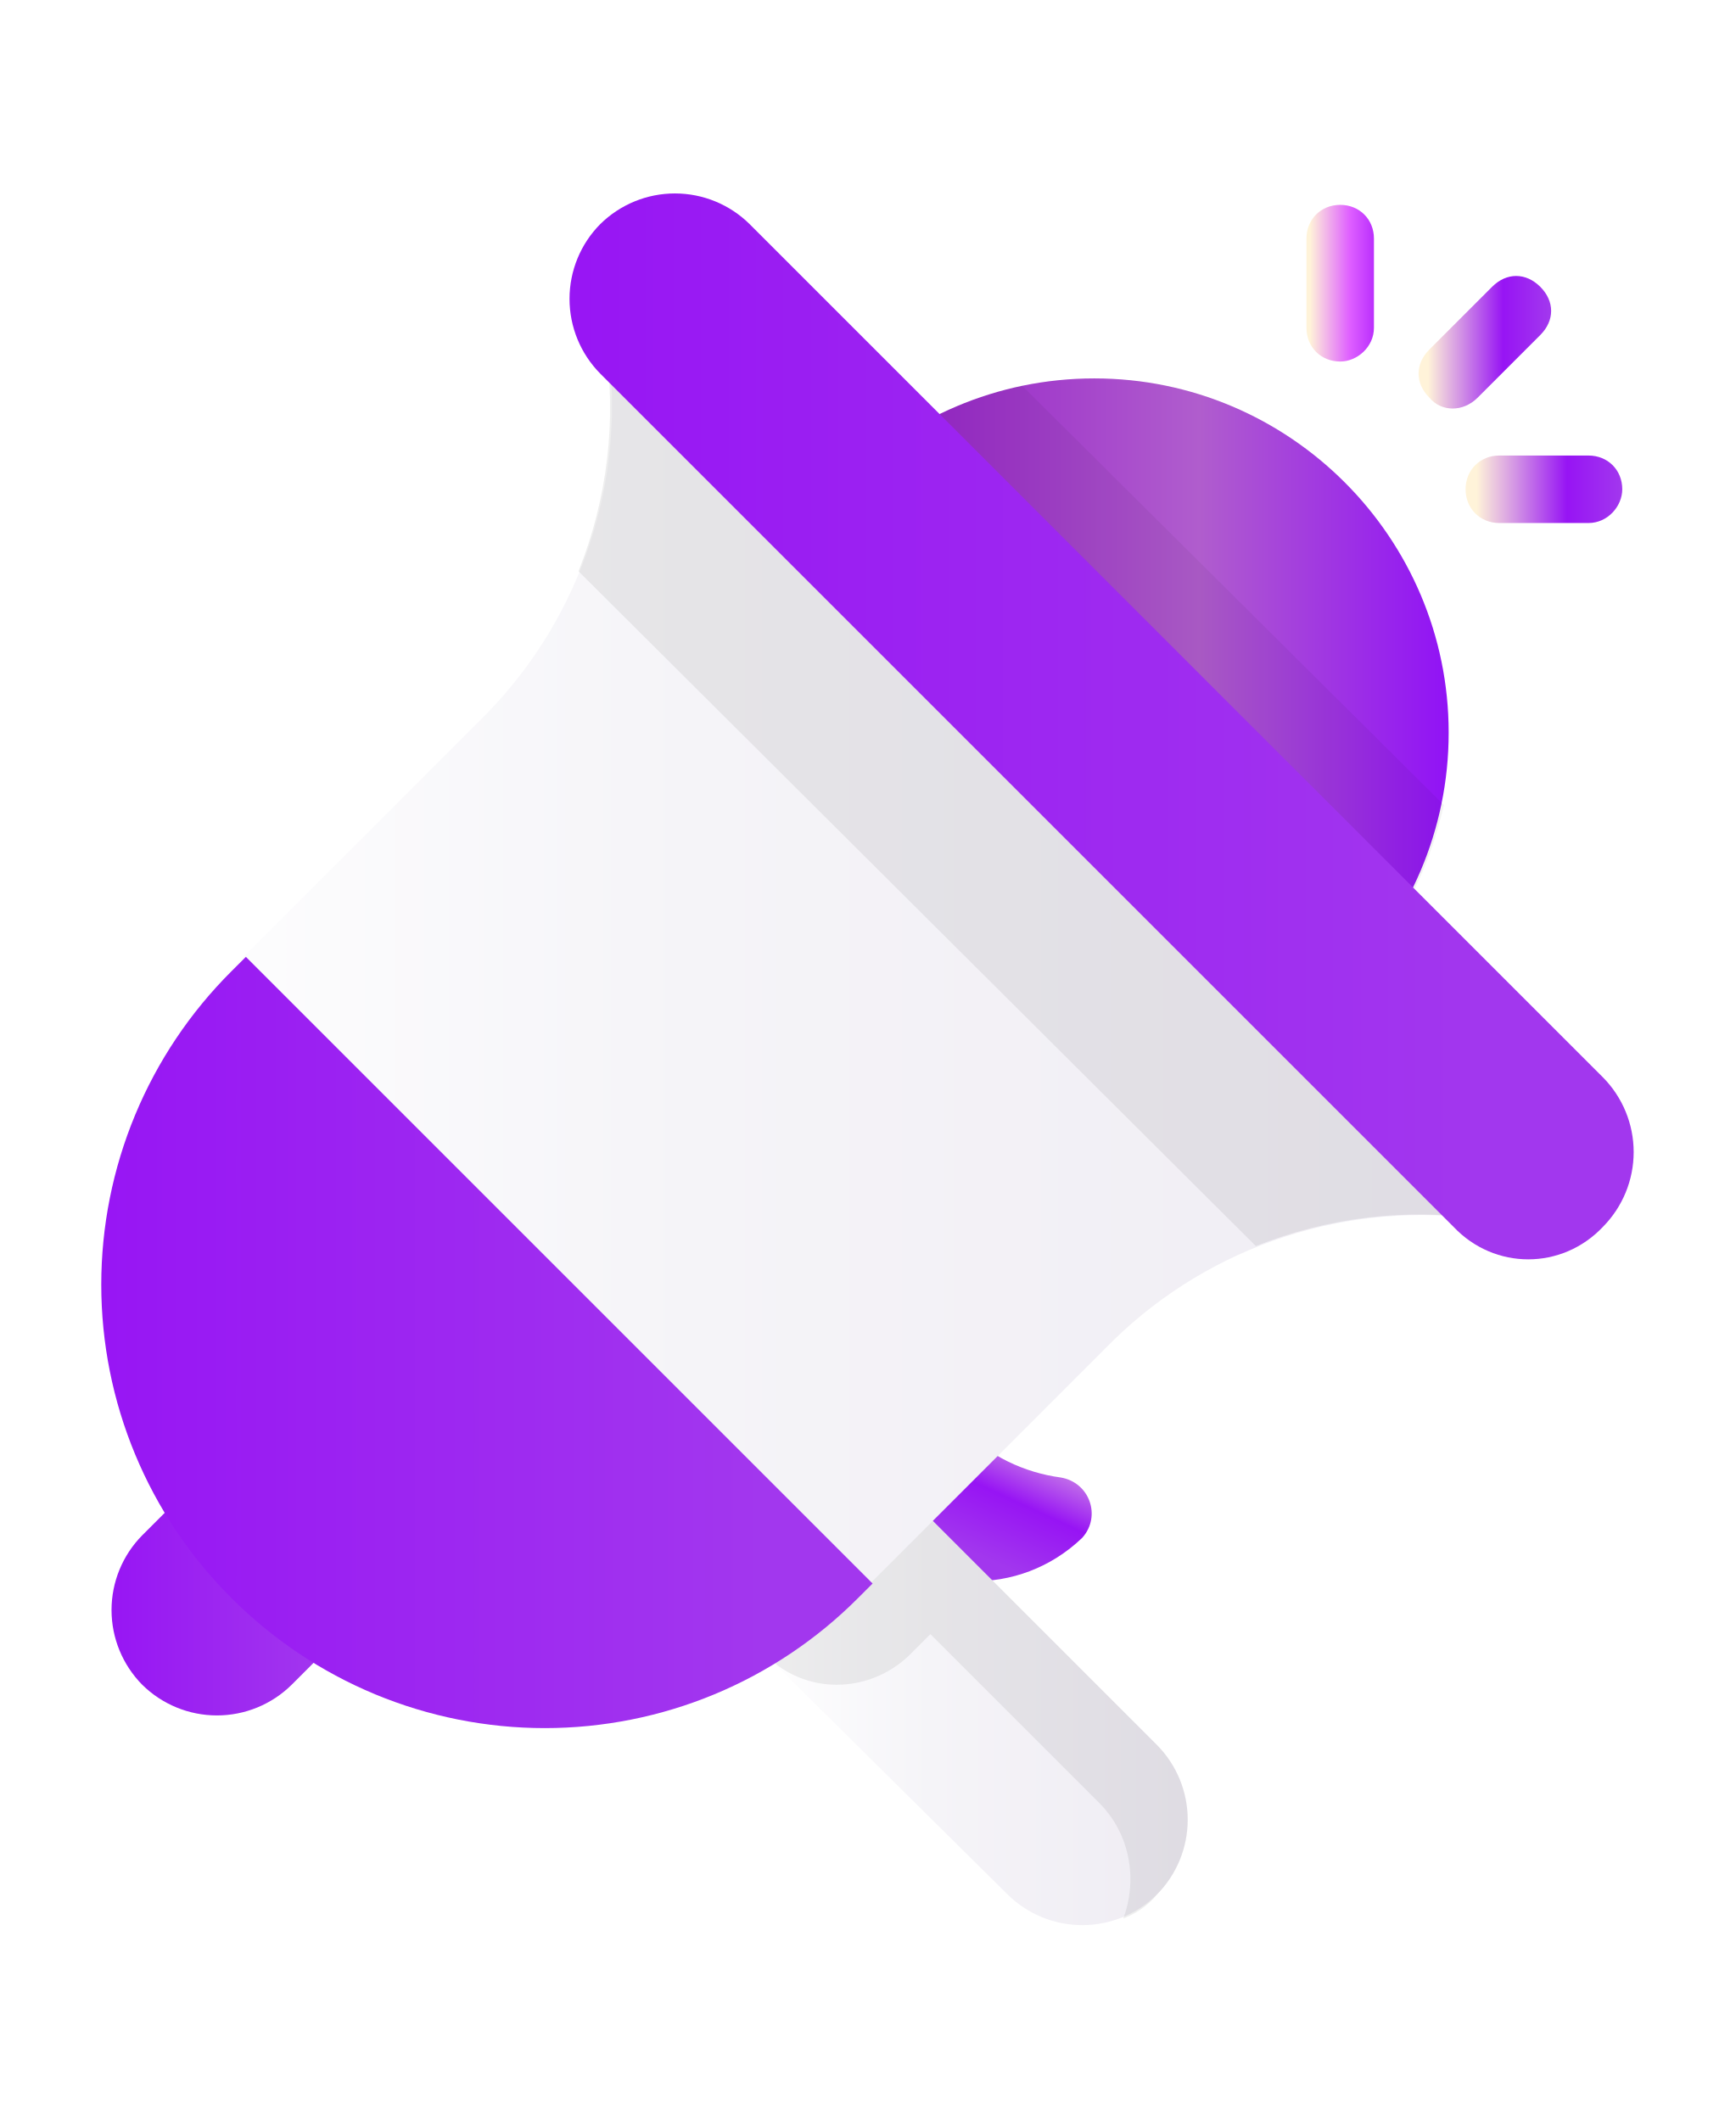
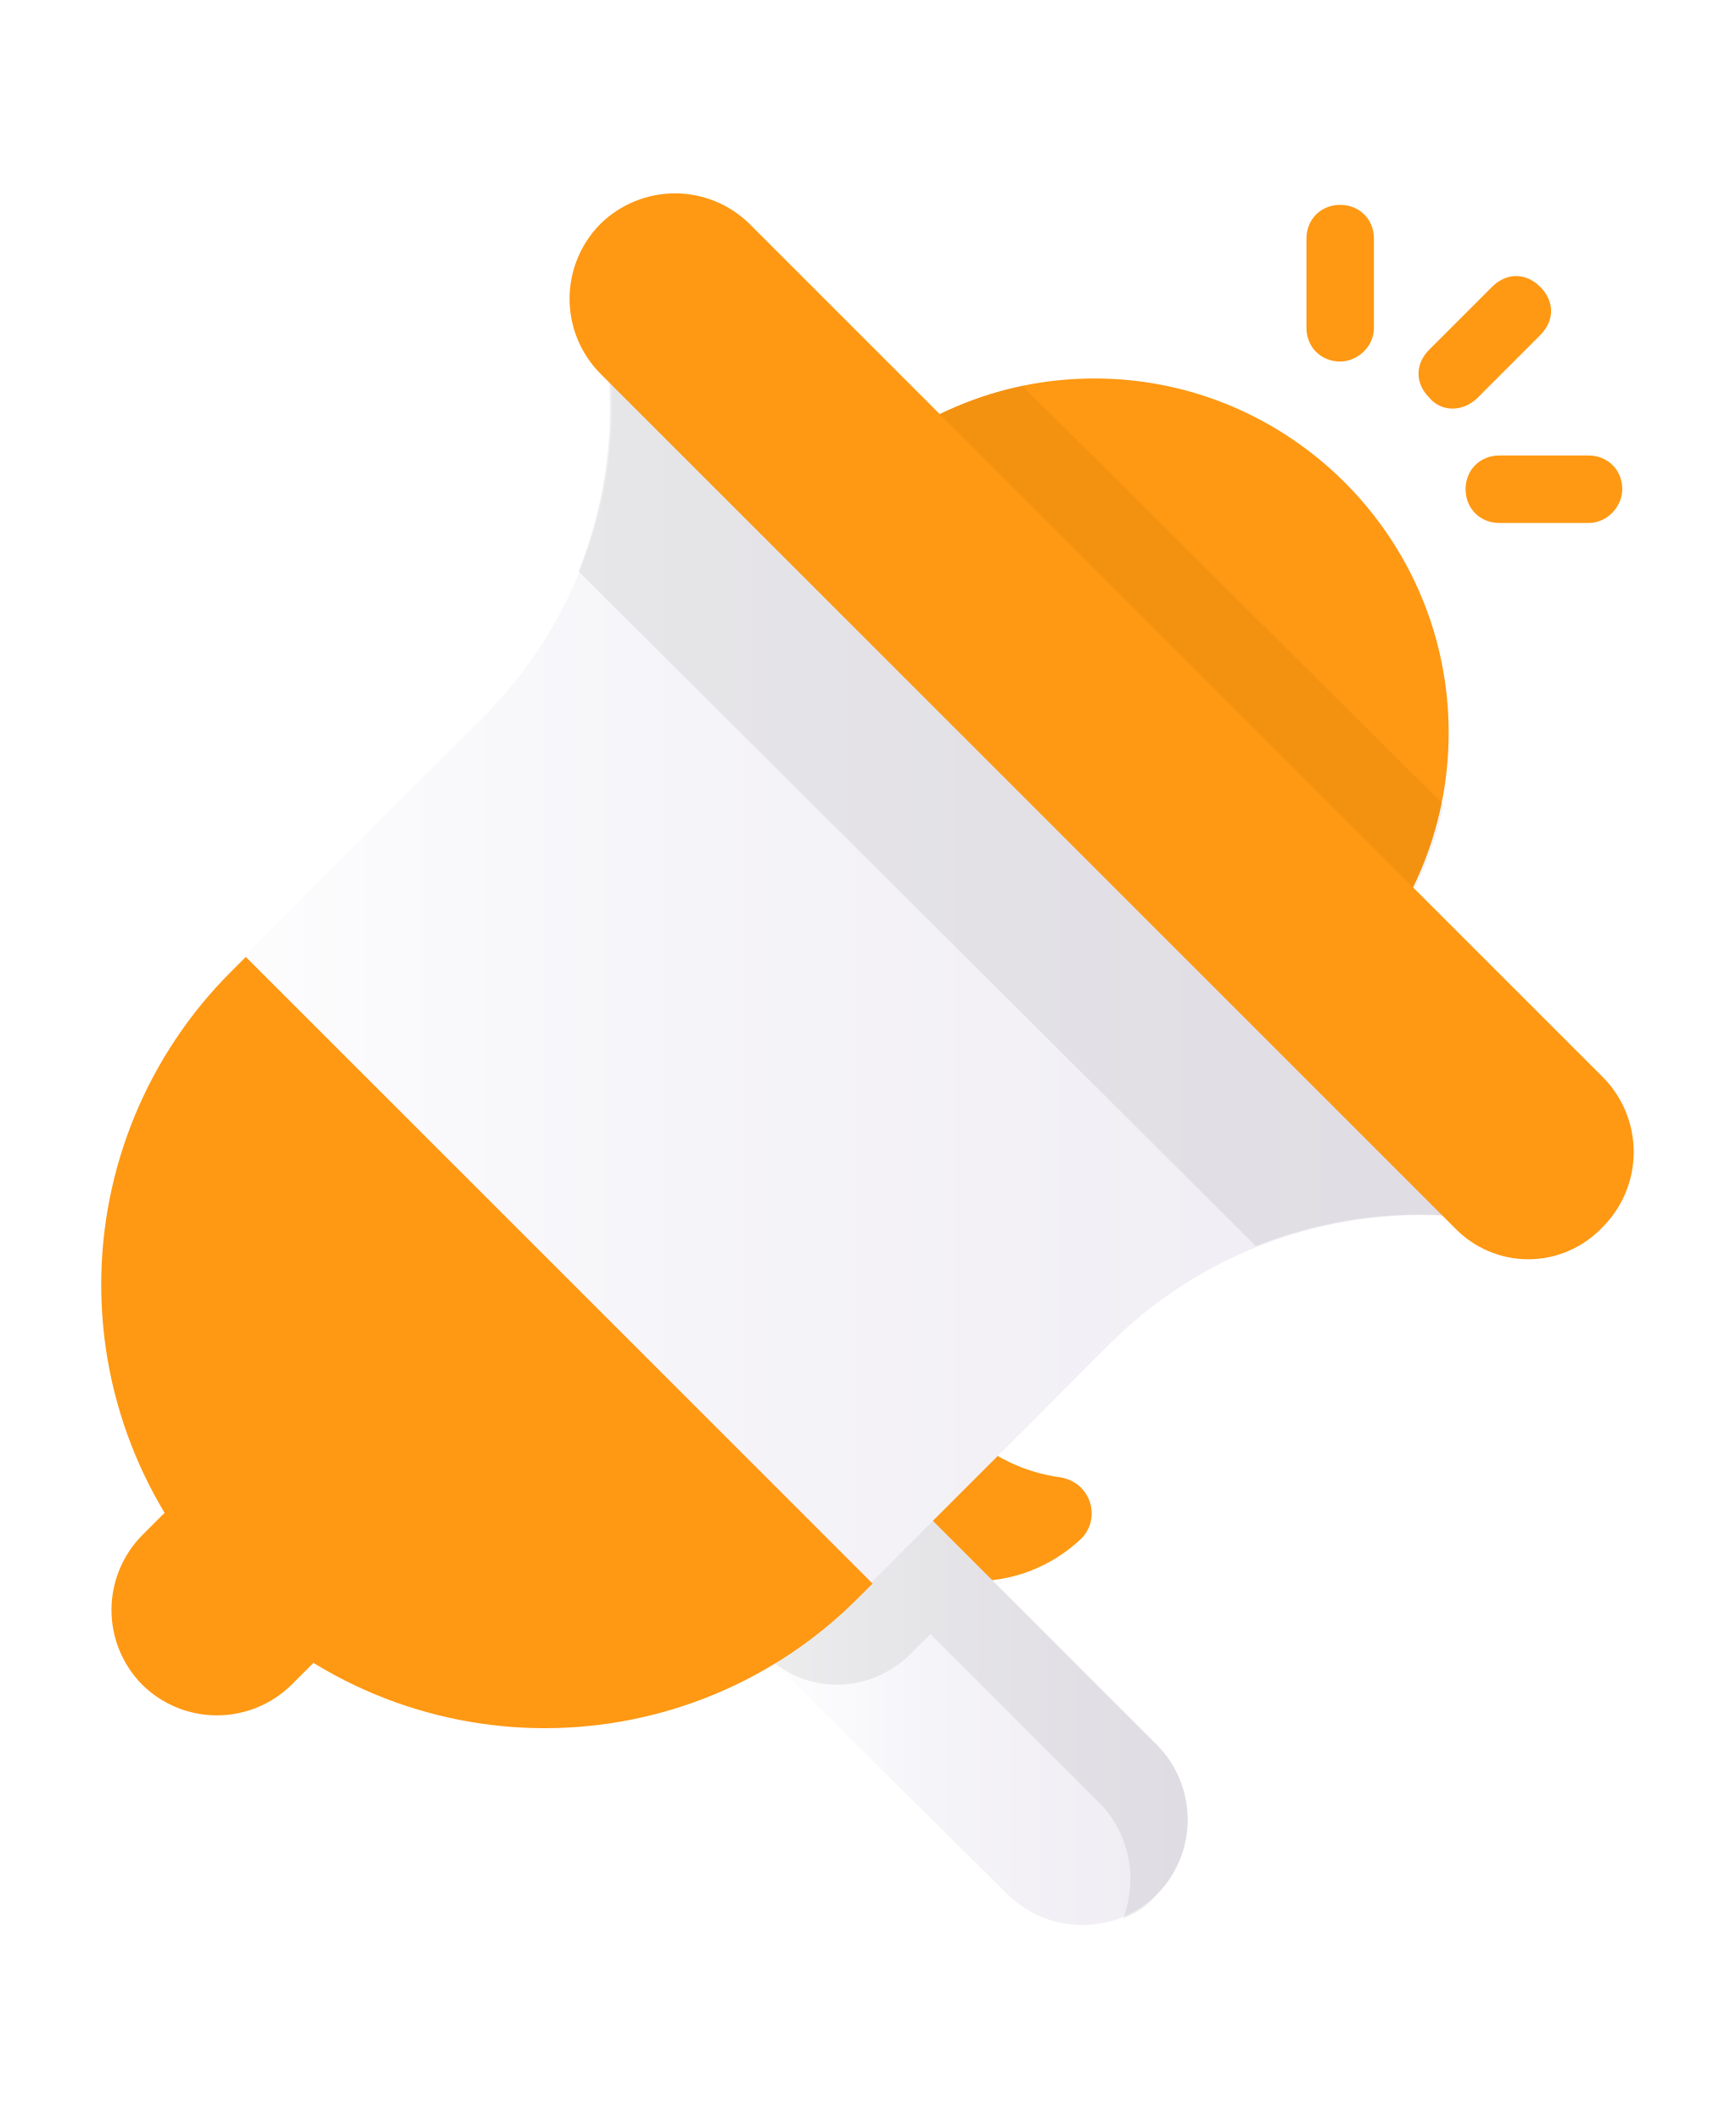
<svg xmlns="http://www.w3.org/2000/svg" width="72" height="88" viewBox="0 0 72 88" fill="none">
-   <path d="M40.001 59.3L35.801 63.5C38.201 66.2 42.301 66.3 44.901 63.8C45.701 62.9 45.201 61.5 44.001 61.3C42.501 61.1 41.001 60.4 40.001 59.3Z" fill="url(#paint0_linear_116_420)" />
-   <path d="M37.399 61.8L47.999 72.4C48.815 73.225 49.273 74.339 49.273 75.5C49.273 76.66 48.815 77.774 47.999 78.6C47.174 79.416 46.06 79.873 44.899 79.873C43.739 79.873 42.625 79.416 41.799 78.6L31.199 68.1L37.399 61.8Z" fill="url(#paint1_linear_116_420)" />
-   <path opacity="0.07" d="M31.199 68.1L31.799 68.7C33.399 70.3 35.999 70.3 37.699 68.7L38.599 67.8L45.599 74.8C46.899 76.1 47.199 78 46.599 79.6C47.099 79.4 47.599 79.1 47.999 78.6C48.815 77.774 49.273 76.66 49.273 75.5C49.273 74.339 48.815 73.225 47.999 72.4L37.399 61.8L31.199 68.1Z" fill="black" />
-   <path d="M45.399 45.1C53.499 45.1 60.099 38.5 60.099 30.4C60.099 22.3 53.499 15.7 45.399 15.7C37.299 15.7 30.699 22.3 30.699 30.4C30.699 38.5 37.299 45.1 45.399 45.1Z" fill="url(#paint2_linear_116_420)" />
+   <path d="M40.001 59.297L35.801 63.497C38.201 66.197 42.301 66.297 44.901 63.797C45.701 62.897 45.201 61.497 44.001 61.297C42.501 61.097 41.001 60.397 40.001 59.297Z" fill="url(#paint0_linear_102_7259)" />
+   <path d="M37.399 61.797L47.999 72.397C48.815 73.222 49.273 74.336 49.273 75.497C49.273 76.658 48.815 77.771 47.999 78.597C47.174 79.413 46.06 79.87 44.899 79.87C43.739 79.87 42.625 79.413 41.799 78.597L31.199 68.097L37.399 61.797Z" fill="url(#paint1_linear_102_7259)" />
+   <path opacity="0.07" d="M31.199 68.097L31.799 68.697C33.399 70.297 35.999 70.297 37.699 68.697L38.599 67.797L45.599 74.797C46.899 76.097 47.199 77.997 46.599 79.597C47.099 79.397 47.599 79.097 47.999 78.597C48.815 77.771 49.273 76.658 49.273 75.497C49.273 74.336 48.815 73.222 47.999 72.397L37.399 61.797L31.199 68.097Z" fill="black" />
+   <path d="M45.399 45.103C53.499 45.103 60.099 38.503 60.099 30.403C60.099 22.303 53.499 15.703 45.399 15.703C37.299 15.703 30.699 22.303 30.699 30.403C30.699 38.503 37.299 45.103 45.399 45.103Z" fill="url(#paint2_linear_102_7259)" />
  <path opacity="0.05" d="M34.5 20.6L55.3 41.4L55.9 40.8C58 38.7 59.3 36.1 59.9 33.4L42.4 16C39.7 16.6 37.1 17.9 35 20C34.8 20.2 34.7 20.4 34.5 20.6Z" fill="black" />
-   <path d="M20.2 29.6L9.6 40.2C7.889 41.905 6.531 43.931 5.605 46.162C4.678 48.393 4.201 50.785 4.201 53.2C4.201 55.616 4.678 58.008 5.605 60.238C6.531 62.469 7.889 64.495 9.6 66.2C11.305 67.911 13.331 69.269 15.562 70.196C17.793 71.122 20.185 71.599 22.6 71.599C25.016 71.599 27.408 71.122 29.639 70.196C31.87 69.269 33.895 67.911 35.6 66.2L46.2 55.6C48.212 53.642 50.647 52.172 53.318 51.305C55.988 50.438 58.822 50.197 61.6 50.6L64.2 48L27.8 11.6L25.2 14.2C25.603 16.979 25.362 19.812 24.495 22.483C23.628 25.153 22.159 27.588 20.2 29.6Z" fill="url(#paint3_linear_116_420)" />
-   <path opacity="0.07" d="M27.8 11.6L64.2 48L61.6 50.6C58.4 50.1 55.1 50.5 52.1 51.7L24 23.7C25.2 20.7 25.6 17.4 25.1 14.2L27.8 11.6Z" fill="black" />
-   <path d="M15 67L12.1 69.9C11.275 70.716 10.161 71.173 9 71.173C7.84 71.173 6.726 70.716 5.9 69.9C5.085 69.074 4.627 67.96 4.627 66.8C4.627 65.639 5.085 64.525 5.9 63.7L8.8 60.8L15 67Z" fill="url(#paint4_linear_116_420)" />
-   <path d="M36.2 65.7L10.2 39.7L9.6 40.3C7.889 42.005 6.531 44.031 5.605 46.262C4.678 48.493 4.201 50.885 4.201 53.3C4.201 55.716 4.678 58.108 5.605 60.339C6.531 62.569 7.889 64.595 9.6 66.3C11.305 68.011 13.331 69.369 15.562 70.296C17.793 71.222 20.185 71.699 22.6 71.699C25.016 71.699 27.408 71.222 29.639 70.296C31.87 69.369 33.895 68.011 35.6 66.3L36.2 65.7Z" fill="url(#paint5_linear_116_420)" />
-   <path d="M60.3 50.9L24.9 15.5C24.084 14.674 23.627 13.56 23.627 12.4C23.627 11.239 24.084 10.125 24.9 9.3C25.726 8.484 26.84 8.026 28 8.026C29.161 8.026 30.275 8.484 31.1 9.3L66.5 44.7C67.316 45.525 67.774 46.639 67.774 47.8C67.774 48.96 67.316 50.074 66.5 50.9C64.8 52.7 62 52.7 60.3 50.9Z" fill="url(#paint6_linear_116_420)" />
-   <path d="M55.599 15C54.799 15 54.199 14.4 54.199 13.6V9.9C54.199 9.1 54.799 8.5 55.599 8.5C56.399 8.5 56.999 9.1 56.999 9.9V13.6C56.999 14.4 56.299 15 55.599 15Z" fill="url(#paint7_linear_116_420)" />
-   <path d="M65.901 21.7H62.201C61.401 21.7 60.801 21.1 60.801 20.3C60.801 19.5 61.401 18.9 62.201 18.9H65.901C66.701 18.9 67.301 19.5 67.301 20.3C67.301 21 66.701 21.7 65.901 21.7Z" fill="url(#paint8_linear_116_420)" />
-   <path d="M59.3 16.5C58.7 15.9 58.7 15.1 59.3 14.5L61.9 11.9C62.5 11.3 63.3 11.3 63.9 11.9C64.5 12.5 64.5 13.3 63.9 13.9L61.3 16.5C60.7 17.1 59.8 17.1 59.3 16.5Z" fill="url(#paint9_linear_116_420)" />
+   <path d="M20.198 29.602L9.598 40.202C7.887 41.907 6.529 43.932 5.603 46.163C4.676 48.394 4.199 50.786 4.199 53.202C4.199 55.617 4.676 58.009 5.603 60.24C6.529 62.471 7.887 64.497 9.598 66.202C11.303 67.913 13.329 69.271 15.56 70.197C17.791 71.124 20.183 71.601 22.598 71.601C25.014 71.601 27.406 71.124 29.637 70.197C31.868 69.271 33.894 67.913 35.598 66.202L46.198 55.602C48.21 53.643 50.645 52.174 53.316 51.307C55.986 50.44 58.82 50.199 61.598 50.602L64.198 48.002L27.798 11.602L25.198 14.202C25.601 16.98 25.36 19.814 24.493 22.484C23.626 25.155 22.157 27.59 20.198 29.602Z" fill="url(#paint3_linear_102_7259)" />
+   <path opacity="0.07" d="M27.8 11.602L64.2 48.002L61.6 50.602C58.4 50.102 55.1 50.502 52.1 51.702L24 23.702C25.2 20.702 25.6 17.402 25.1 14.202L27.8 11.602Z" fill="black" />
+   <path d="M14.998 66.997L12.098 69.897C11.273 70.713 10.159 71.17 8.998 71.17C7.838 71.17 6.724 70.713 5.898 69.897C5.083 69.071 4.625 67.958 4.625 66.797C4.625 65.636 5.083 64.522 5.898 63.697L8.798 60.797L14.998 66.997Z" fill="url(#paint4_linear_102_7259)" />
+   <path d="M36.199 65.703L10.198 39.703L9.598 40.303C7.887 42.008 6.529 44.034 5.603 46.265C4.676 48.496 4.199 50.888 4.199 53.303C4.199 55.719 4.676 58.111 5.603 60.341C6.529 62.572 7.887 64.598 9.598 66.303C11.303 68.014 13.329 69.372 15.56 70.299C17.791 71.225 20.183 71.702 22.598 71.702C25.014 71.702 27.406 71.225 29.637 70.299C31.868 69.372 33.894 68.014 35.598 66.303L36.199 65.703Z" fill="url(#paint5_linear_102_7259)" />
+   <path d="M60.302 50.897L24.902 15.497C24.086 14.671 23.629 13.557 23.629 12.397C23.629 11.236 24.086 10.122 24.902 9.297C25.728 8.481 26.842 8.023 28.002 8.023C29.163 8.023 30.277 8.481 31.102 9.297L66.502 44.697C67.318 45.522 67.776 46.636 67.776 47.797C67.776 48.958 67.318 50.071 66.502 50.897C64.802 52.697 62.002 52.697 60.302 50.897Z" fill="url(#paint6_linear_102_7259)" />
+   <path d="M55.599 15C54.799 15 54.199 14.4 54.199 13.6V9.9C54.199 9.1 54.799 8.5 55.599 8.5C56.399 8.5 56.999 9.1 56.999 9.9V13.6C56.999 14.4 56.299 15 55.599 15Z" fill="url(#paint7_linear_102_7259)" />
+   <path d="M65.901 21.698H62.201C61.401 21.698 60.801 21.098 60.801 20.298C60.801 19.498 61.401 18.898 62.201 18.898H65.901C66.701 18.898 67.301 19.498 67.301 20.298C67.301 20.998 66.701 21.698 65.901 21.698Z" fill="url(#paint8_linear_102_7259)" />
+   <path d="M59.298 16.503C58.698 15.903 58.698 15.103 59.298 14.503L61.898 11.903C62.498 11.303 63.298 11.303 63.898 11.903C64.498 12.503 64.498 13.303 63.898 13.903L61.298 16.503C60.698 17.103 59.798 17.103 59.298 16.503Z" fill="url(#paint9_linear_102_7259)" />
  <defs>
-     <linearGradient id="paint0_linear_116_420" x1="43.069" y1="57.798" x2="40.069" y2="64.298" gradientUnits="userSpaceOnUse">
-       <stop stop-color="#FFF3D9" />
-       <stop offset="0.624" stop-color="#9714F4" />
-       <stop offset="1" stop-color="#A237EE" />
+     <linearGradient id="paint0_linear_102_7259" x1="43.069" y1="57.795" x2="40.069" y2="64.295" gradientUnits="userSpaceOnUse">
+       <stop stop-color="#FF9812" />
+       <stop offset="0.624" stop-color="#FF9812" />
+       <stop offset="1" stop-color="#FF9812" />
    </linearGradient>
-     <linearGradient id="paint1_linear_116_420" x1="31.137" y1="70.918" x2="49.107" y2="70.918" gradientUnits="userSpaceOnUse">
+     <linearGradient id="paint1_linear_102_7259" x1="31.137" y1="70.915" x2="49.107" y2="70.915" gradientUnits="userSpaceOnUse">
      <stop stop-color="white" />
      <stop offset="0.416" stop-color="#F5F4F8" />
      <stop offset="1" stop-color="#EFECF3" />
    </linearGradient>
-     <linearGradient id="paint2_linear_116_420" x1="32.779" y1="30.378" x2="60.011" y2="30.378" gradientUnits="userSpaceOnUse">
-       <stop stop-color="#8B0CC7" />
-       <stop offset="0.624" stop-color="#B05DCD" />
-       <stop offset="1" stop-color="#9113F5" />
+     <linearGradient id="paint2_linear_102_7259" x1="32.779" y1="30.381" x2="60.011" y2="30.381" gradientUnits="userSpaceOnUse">
+       <stop stop-color="#FF9812" />
+       <stop offset="0.624" stop-color="#FF9812" />
+       <stop offset="1" stop-color="#FF9812" />
    </linearGradient>
-     <linearGradient id="paint3_linear_116_420" x1="4.014" y1="41.613" x2="63.425" y2="41.613" gradientUnits="userSpaceOnUse">
+     <linearGradient id="paint3_linear_102_7259" x1="4.012" y1="41.615" x2="63.423" y2="41.615" gradientUnits="userSpaceOnUse">
      <stop stop-color="white" />
      <stop offset="0.416" stop-color="#F5F4F8" />
      <stop offset="1" stop-color="#EFECF3" />
    </linearGradient>
-     <linearGradient id="paint4_linear_116_420" x1="4.139" y1="66.005" x2="13.564" y2="66.005" gradientUnits="userSpaceOnUse">
-       <stop stop-color="#9714F4" />
-       <stop offset="1" stop-color="#A237EE" />
+     <linearGradient id="paint4_linear_102_7259" x1="4.137" y1="66.002" x2="13.562" y2="66.002" gradientUnits="userSpaceOnUse">
+       <stop stop-color="#FF9812" />
+       <stop offset="1" stop-color="#FF9812" />
    </linearGradient>
-     <linearGradient id="paint5_linear_116_420" x1="2.796" y1="55.651" x2="31.646" y2="55.651" gradientUnits="userSpaceOnUse">
-       <stop stop-color="#9714F4" />
-       <stop offset="1" stop-color="#A237EE" />
+     <linearGradient id="paint5_linear_102_7259" x1="2.794" y1="55.654" x2="31.644" y2="55.654" gradientUnits="userSpaceOnUse">
+       <stop stop-color="#FF9812" />
+       <stop offset="1" stop-color="#FF9812" />
    </linearGradient>
-     <linearGradient id="paint6_linear_116_420" x1="21.668" y1="30.118" x2="61.578" y2="30.118" gradientUnits="userSpaceOnUse">
-       <stop stop-color="#9714F4" />
-       <stop offset="1" stop-color="#A237EE" />
+     <linearGradient id="paint6_linear_102_7259" x1="21.67" y1="30.115" x2="61.58" y2="30.115" gradientUnits="userSpaceOnUse">
+       <stop stop-color="#FF9812" />
+       <stop offset="1" stop-color="#FF9812" />
    </linearGradient>
-     <linearGradient id="paint7_linear_116_420" x1="54.35" y1="11.76" x2="56.961" y2="11.76" gradientUnits="userSpaceOnUse">
-       <stop stop-color="#FFF3D9" />
-       <stop offset="0.624" stop-color="#DF60FF" />
-       <stop offset="1" stop-color="#BC31FD" />
+     <linearGradient id="paint7_linear_102_7259" x1="54.35" y1="11.76" x2="56.961" y2="11.76" gradientUnits="userSpaceOnUse">
+       <stop stop-color="#FF9812" />
+       <stop offset="0.646" stop-color="#FF9812" />
+       <stop offset="1" stop-color="#FF9812" />
    </linearGradient>
-     <linearGradient id="paint8_linear_116_420" x1="61.266" y1="20.251" x2="67.273" y2="20.251" gradientUnits="userSpaceOnUse">
-       <stop stop-color="#FFF3D9" />
-       <stop offset="0.624" stop-color="#9714F4" />
-       <stop offset="1" stop-color="#A237EE" />
+     <linearGradient id="paint8_linear_102_7259" x1="61.266" y1="20.249" x2="67.273" y2="20.249" gradientUnits="userSpaceOnUse">
+       <stop stop-color="#FF9812" />
+       <stop offset="0.624" stop-color="#FF9812" />
+       <stop offset="1" stop-color="#FF9812" />
    </linearGradient>
-     <linearGradient id="paint9_linear_116_420" x1="59.24" y1="14.249" x2="64.253" y2="14.249" gradientUnits="userSpaceOnUse">
-       <stop stop-color="#FFF3D9" />
-       <stop offset="0.624" stop-color="#9714F4" />
-       <stop offset="1" stop-color="#A237EE" />
+     <linearGradient id="paint9_linear_102_7259" x1="59.238" y1="14.252" x2="64.251" y2="14.252" gradientUnits="userSpaceOnUse">
+       <stop stop-color="#FF9812" />
+       <stop offset="0.624" stop-color="#FF9812" />
+       <stop offset="1" stop-color="#FF9812" />
    </linearGradient>
  </defs>
</svg>
